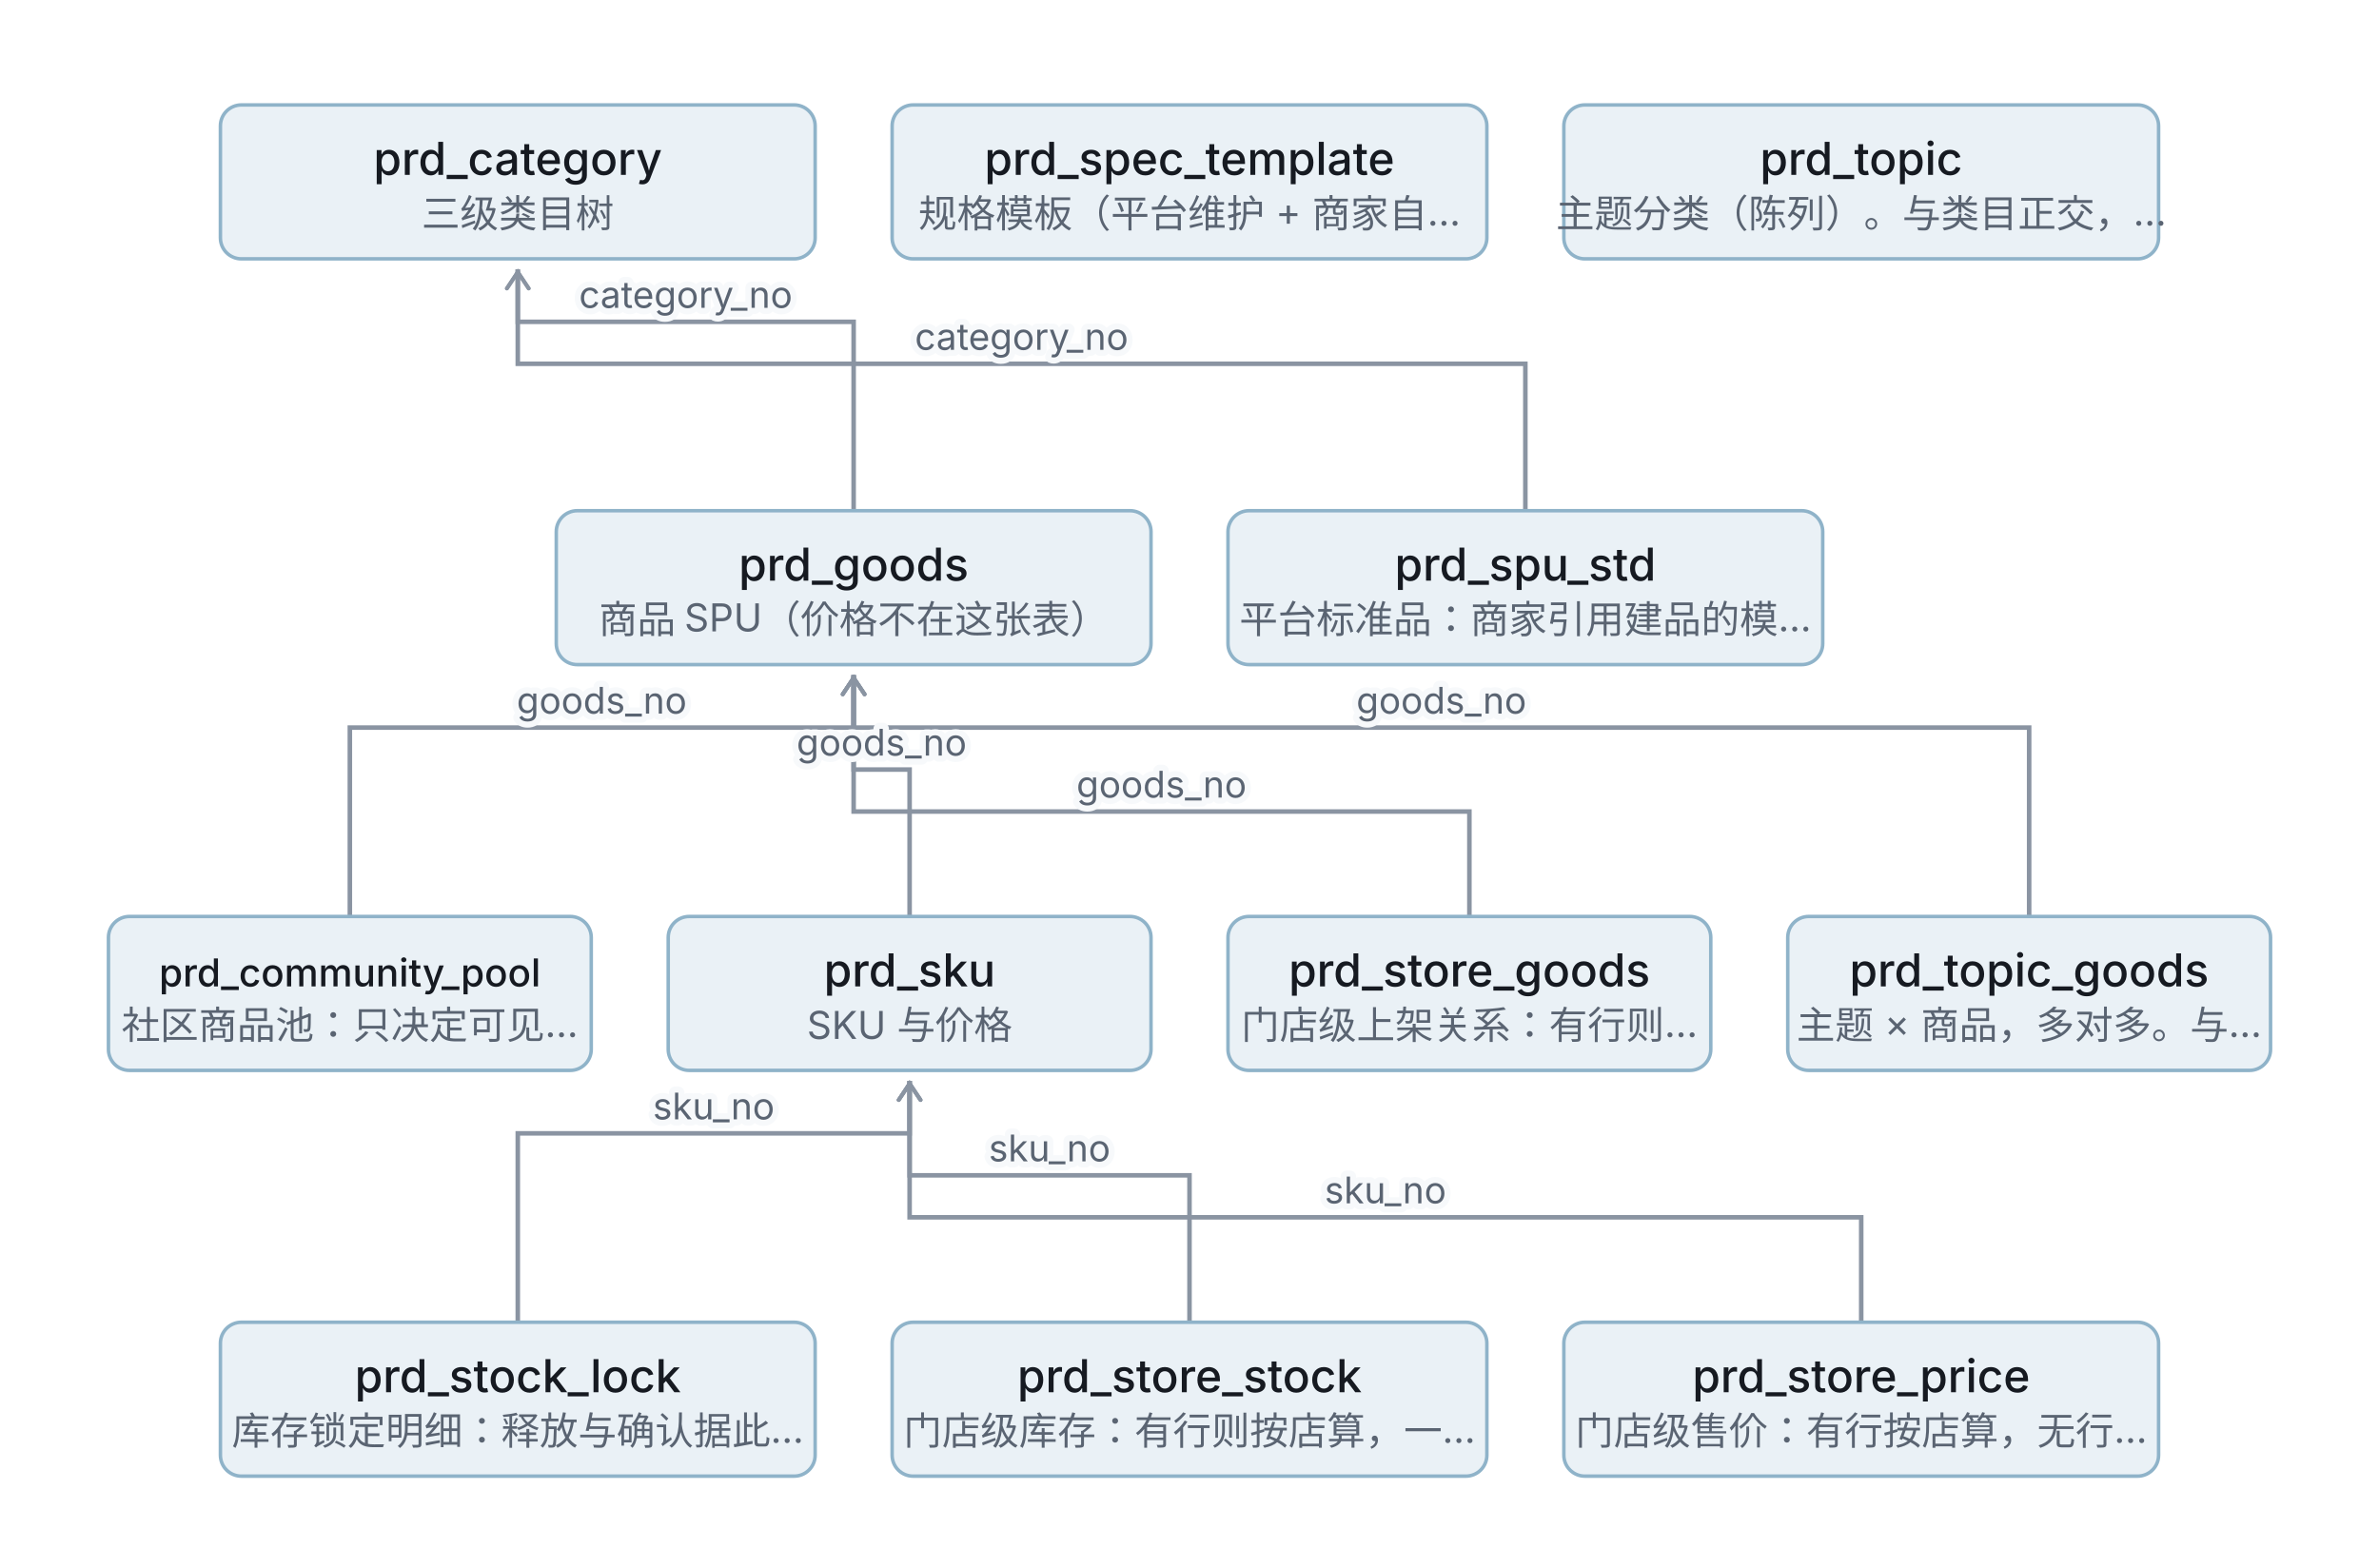
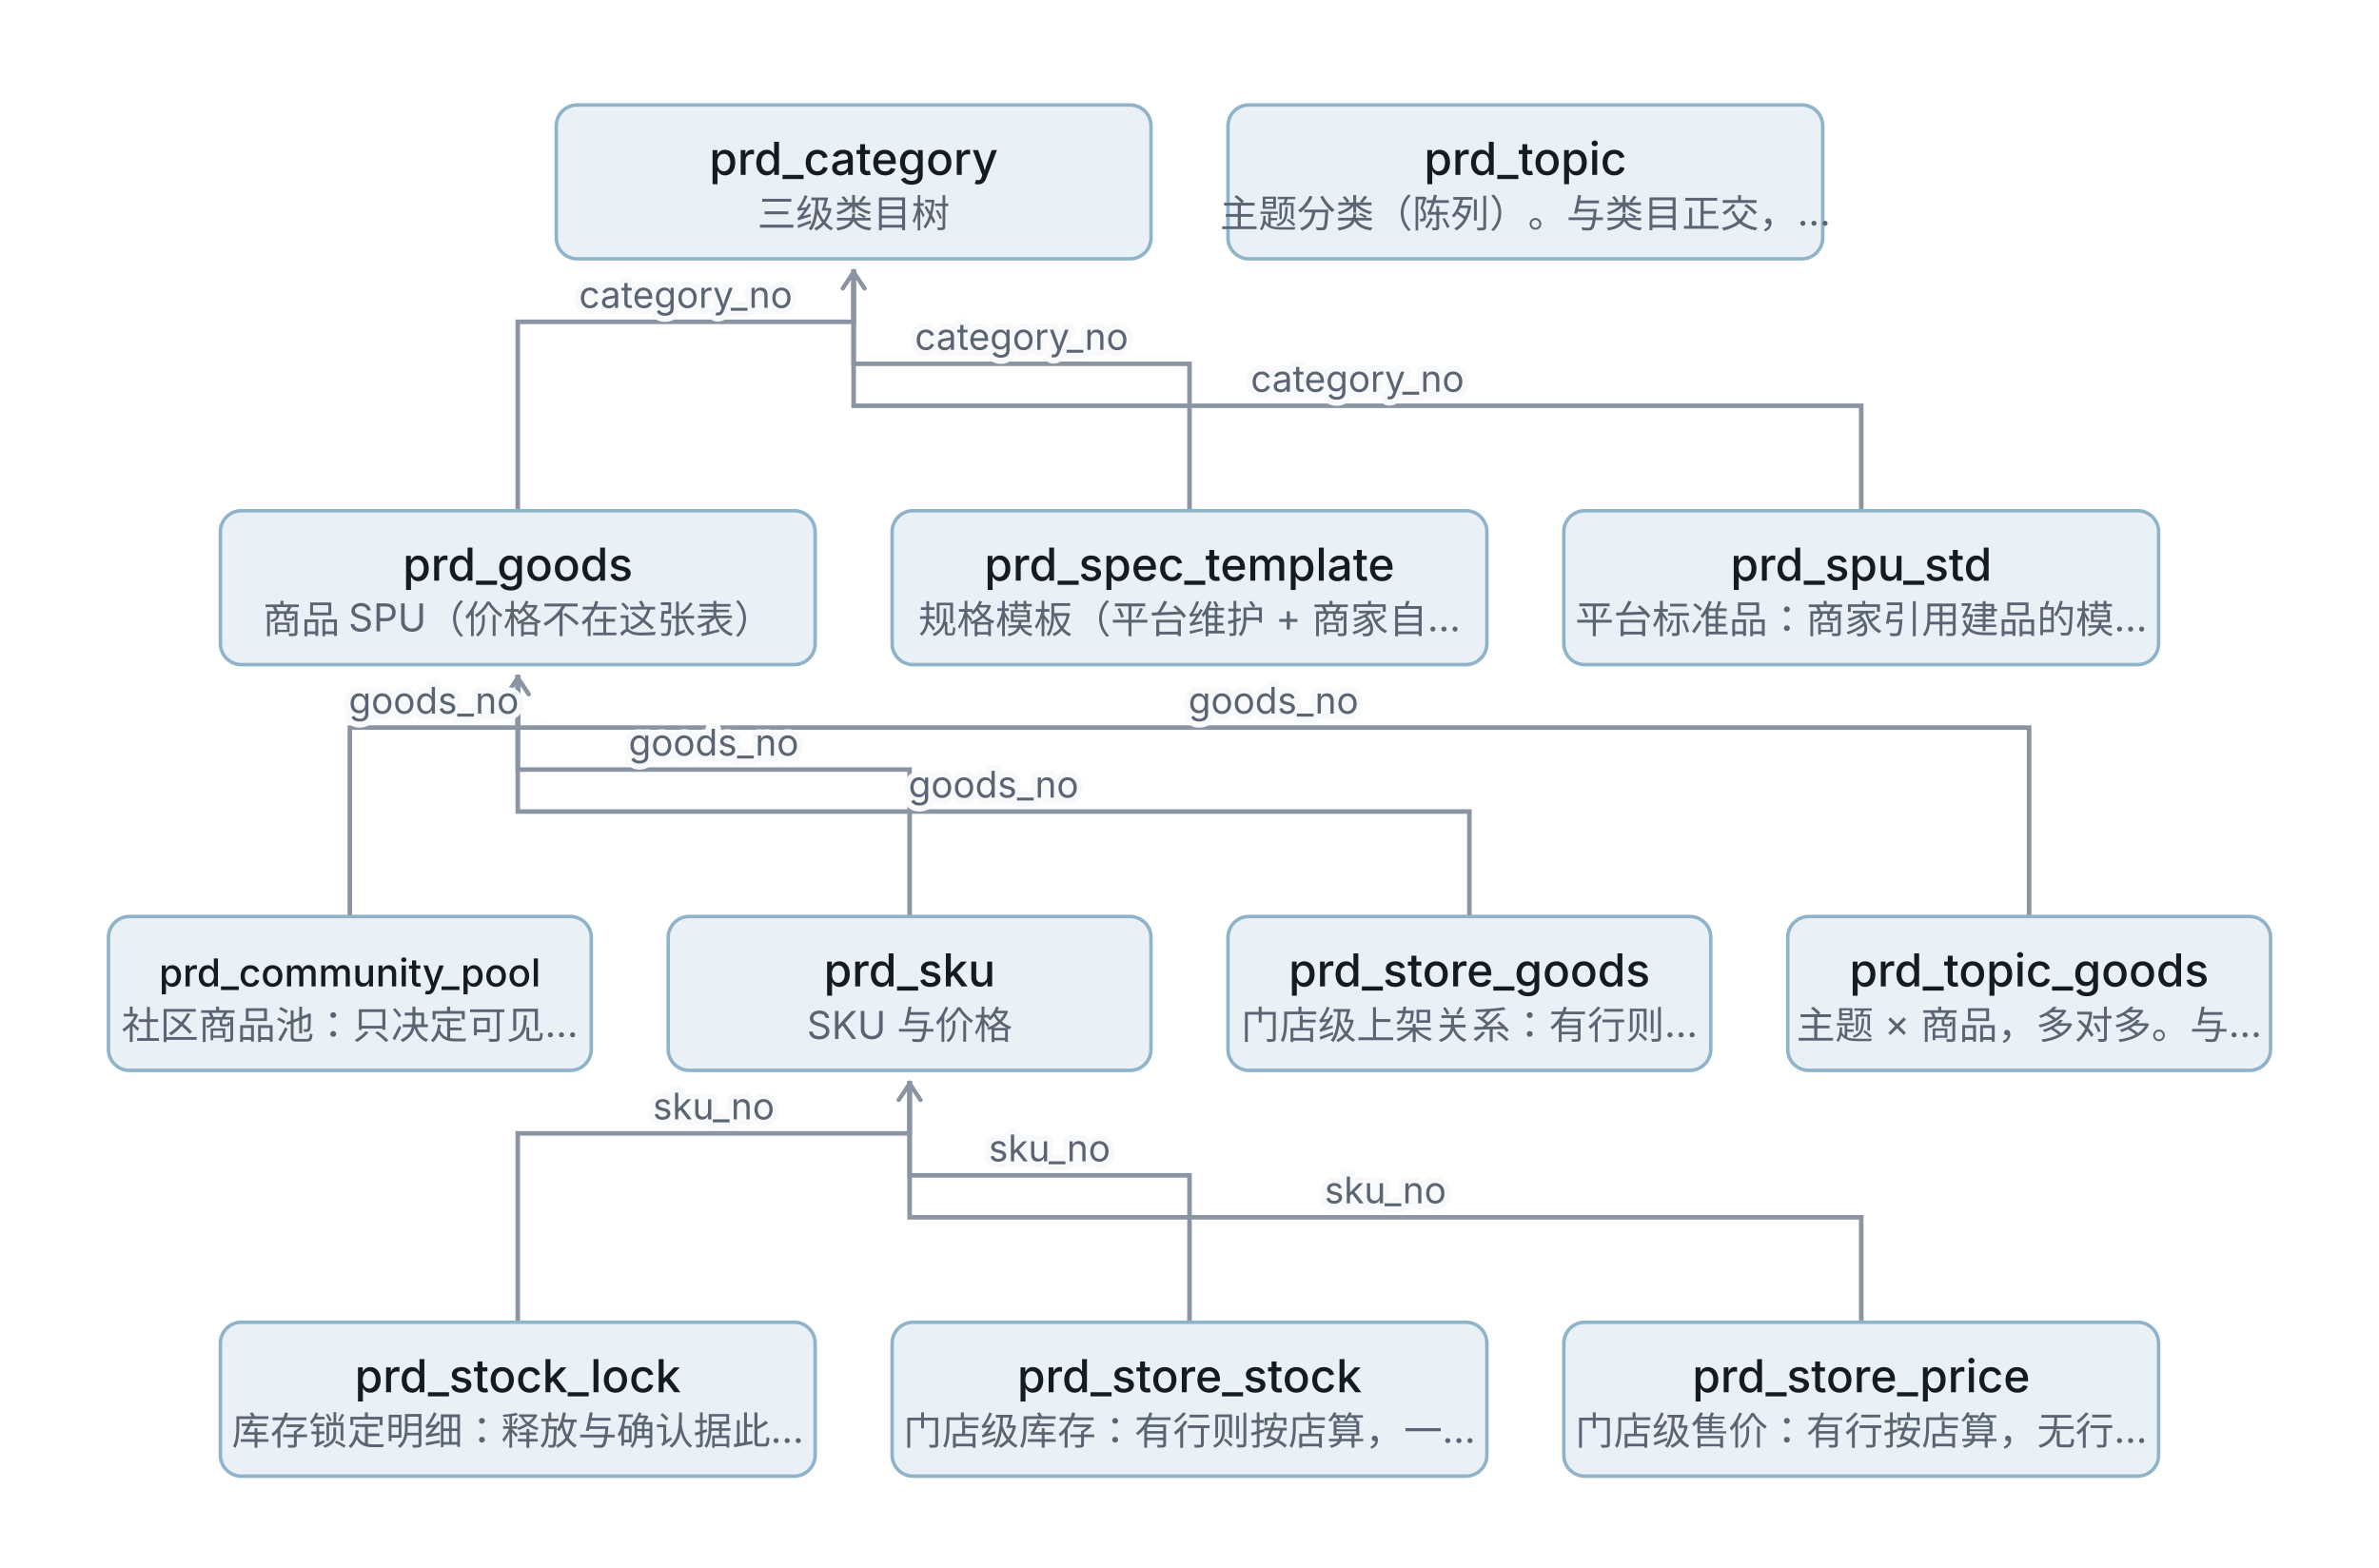
<svg xmlns="http://www.w3.org/2000/svg" width="680" height="448" viewBox="0 0 680 448" role="img" font-family="system-ui,-apple-system,'PingFang SC',sans-serif">
  <defs>
    <marker id="a" viewBox="0 0 10 10" refX="9" refY="5" markerWidth="6" markerHeight="6" orient="auto-start-reverse">
      <path d="M2 1L8 5L2 9" fill="none" stroke="#8A94A2" stroke-width="1.4" stroke-linecap="round" />
    </marker>
    <style>.n{font-weight:500;fill:#161A21}.s{font-size:11px;fill:#5A6472}
.l{font-size:10.5px;fill:#5A6472;paint-order:stroke;stroke:#F7F9FB;stroke-width:3.5;stroke-linejoin:round}.b{font-size:11px;fill:#5A6472;letter-spacing:.1em}
.ar{stroke:#8A94A2;stroke-width:1.3;fill:none}</style>
  </defs>
-   <path class="ar" d="M100 262 L100 208 L244 208 L244 193" marker-end="url(#a)" />
-   <path class="ar" d="M244 146 L244 92 L148 92 L148 77" marker-end="url(#a)" />
-   <path class="ar" d="M260 262 L260 220 L244 220 L244 193" marker-end="url(#a)" />
+   <path class="ar" d="M100 262 L100 208 L148 208 L148 193" marker-end="url(#a)" />
+   <path class="ar" d="M148 146 L148 92 L244 92 L244 77" marker-end="url(#a)" />
+   <path class="ar" d="M260 262 L260 220 L148 220 L148 193" marker-end="url(#a)" />
+   <path class="ar" d="M340 146 L340 104 L244 104 L244 77" marker-end="url(#a)" />
  <path class="ar" d="M148 378 L148 324 L260 324 L260 309" marker-end="url(#a)" />
  <path class="ar" d="M340 378 L340 336 L260 336 L260 309" marker-end="url(#a)" />
-   <path class="ar" d="M420 262 L420 232 L244 232 L244 193" marker-end="url(#a)" />
-   <path class="ar" d="M436 146 L436 104 L148 104 L148 77" marker-end="url(#a)" />
+   <path class="ar" d="M420 262 L420 232 L148 232 L148 193" marker-end="url(#a)" />
+   <path class="ar" d="M532 146 L532 116 L244 116 L244 77" marker-end="url(#a)" />
  <path class="ar" d="M532 378 L532 348 L260 348 L260 309" marker-end="url(#a)" />
-   <path class="ar" d="M580 262 L580 208 L244 208 L244 193" marker-end="url(#a)" />
-   <rect x="63" y="30" width="170" height="44" rx="6" fill="#EAF1F6" stroke="#8FB3C9" />
-   <text class="n" x="148" y="50" text-anchor="middle" font-size="13">prd_category</text>
-   <text class="s" x="148" y="65" text-anchor="middle">三级类目树</text>
-   <rect x="255" y="30" width="170" height="44" rx="6" fill="#EAF1F6" stroke="#8FB3C9" />
-   <text class="n" x="340" y="50" text-anchor="middle" font-size="13">prd_spec_template</text>
-   <text class="s" x="340" y="65" text-anchor="middle">规格模板（平台维护 + 商家自…</text>
-   <rect x="447" y="30" width="170" height="44" rx="6" fill="#EAF1F6" stroke="#8FB3C9" />
-   <text class="n" x="532" y="50" text-anchor="middle" font-size="13">prd_topic</text>
-   <text class="s" x="532" y="65" text-anchor="middle">主题分类（陈列）。与类目正交，…</text>
-   <rect x="159" y="146" width="170" height="44" rx="6" fill="#EAF1F6" stroke="#8FB3C9" />
-   <text class="n" x="244" y="166" text-anchor="middle" font-size="13">prd_goods</text>
-   <text class="s" x="244" y="181" text-anchor="middle">商品 SPU（价格不在这张表）</text>
-   <rect x="351" y="146" width="170" height="44" rx="6" fill="#EAF1F6" stroke="#8FB3C9" />
-   <text class="n" x="436" y="166" text-anchor="middle" font-size="13">prd_spu_std</text>
-   <text class="s" x="436" y="181" text-anchor="middle">平台标准品：商家引用建品的模…</text>
+   <path class="ar" d="M580 262 L580 208 L148 208 L148 193" marker-end="url(#a)" />
+   <rect x="159" y="30" width="170" height="44" rx="6" fill="#EAF1F6" stroke="#8FB3C9" />
+   <text class="n" x="244" y="50" text-anchor="middle" font-size="13">prd_category</text>
+   <text class="s" x="244" y="65" text-anchor="middle">三级类目树</text>
+   <rect x="351" y="30" width="170" height="44" rx="6" fill="#EAF1F6" stroke="#8FB3C9" />
+   <text class="n" x="436" y="50" text-anchor="middle" font-size="13">prd_topic</text>
+   <text class="s" x="436" y="65" text-anchor="middle">主题分类（陈列）。与类目正交，…</text>
+   <rect x="63" y="146" width="170" height="44" rx="6" fill="#EAF1F6" stroke="#8FB3C9" />
+   <text class="n" x="148" y="166" text-anchor="middle" font-size="13">prd_goods</text>
+   <text class="s" x="148" y="181" text-anchor="middle">商品 SPU（价格不在这张表）</text>
+   <rect x="255" y="146" width="170" height="44" rx="6" fill="#EAF1F6" stroke="#8FB3C9" />
+   <text class="n" x="340" y="166" text-anchor="middle" font-size="13">prd_spec_template</text>
+   <text class="s" x="340" y="181" text-anchor="middle">规格模板（平台维护 + 商家自…</text>
+   <rect x="447" y="146" width="170" height="44" rx="6" fill="#EAF1F6" stroke="#8FB3C9" />
+   <text class="n" x="532" y="166" text-anchor="middle" font-size="13">prd_spu_std</text>
+   <text class="s" x="532" y="181" text-anchor="middle">平台标准品：商家引用建品的模…</text>
  <rect x="31" y="262" width="138" height="44" rx="6" fill="#EAF1F6" stroke="#8FB3C9" />
  <text class="n" x="100" y="282" text-anchor="middle" font-size="11">prd_community_pool</text>
  <text class="s" x="100" y="297" text-anchor="middle">社区商品池：只决定可见…</text>
  <rect x="191" y="262" width="138" height="44" rx="6" fill="#EAF1F6" stroke="#8FB3C9" />
  <text class="n" x="260" y="282" text-anchor="middle" font-size="13">prd_sku</text>
  <text class="s" x="260" y="297" text-anchor="middle">SKU 与价格</text>
  <rect x="351" y="262" width="138" height="44" rx="6" fill="#EAF1F6" stroke="#8FB3C9" />
  <text class="n" x="420" y="282" text-anchor="middle" font-size="13">prd_store_goods</text>
  <text class="s" x="420" y="297" text-anchor="middle">门店级上架关系：有行则…</text>
  <rect x="511" y="262" width="138" height="44" rx="6" fill="#EAF1F6" stroke="#8FB3C9" />
  <text class="n" x="580" y="282" text-anchor="middle" font-size="13">prd_topic_goods</text>
  <text class="s" x="580" y="297" text-anchor="middle">主题 × 商品，多对多。与…</text>
  <rect x="63" y="378" width="170" height="44" rx="6" fill="#EAF1F6" stroke="#8FB3C9" />
  <text class="n" x="148" y="398" text-anchor="middle" font-size="13">prd_stock_lock</text>
  <text class="s" x="148" y="413" text-anchor="middle">库存锁定明细：释放与确认据此…</text>
  <rect x="255" y="378" width="170" height="44" rx="6" fill="#EAF1F6" stroke="#8FB3C9" />
  <text class="n" x="340" y="398" text-anchor="middle" font-size="13">prd_store_stock</text>
  <text class="s" x="340" y="413" text-anchor="middle">门店级库存：有行则按店算，一…</text>
  <rect x="447" y="378" width="170" height="44" rx="6" fill="#EAF1F6" stroke="#8FB3C9" />
  <text class="n" x="532" y="398" text-anchor="middle" font-size="13">prd_store_price</text>
  <text class="s" x="532" y="413" text-anchor="middle">门店级售价：有行按店算，无行…</text>
-   <text class="l" x="172" y="204" text-anchor="middle">goods_no</text>
+   <text class="l" x="124" y="204" text-anchor="middle">goods_no</text>
  <text class="l" x="196" y="88" text-anchor="middle">category_no</text>
-   <text class="l" x="252" y="216" text-anchor="middle">goods_no</text>
+   <text class="l" x="204" y="216" text-anchor="middle">goods_no</text>
+   <text class="l" x="292" y="100" text-anchor="middle">category_no</text>
  <text class="l" x="204" y="320" text-anchor="middle">sku_no</text>
  <text class="l" x="300" y="332" text-anchor="middle">sku_no</text>
-   <text class="l" x="332" y="228" text-anchor="middle">goods_no</text>
-   <text class="l" x="292" y="100" text-anchor="middle">category_no</text>
+   <text class="l" x="284" y="228" text-anchor="middle">goods_no</text>
+   <text class="l" x="388" y="112" text-anchor="middle">category_no</text>
  <text class="l" x="396" y="344" text-anchor="middle">sku_no</text>
-   <text class="l" x="412" y="204" text-anchor="middle">goods_no</text>
+   <text class="l" x="364" y="204" text-anchor="middle">goods_no</text>
</svg>
